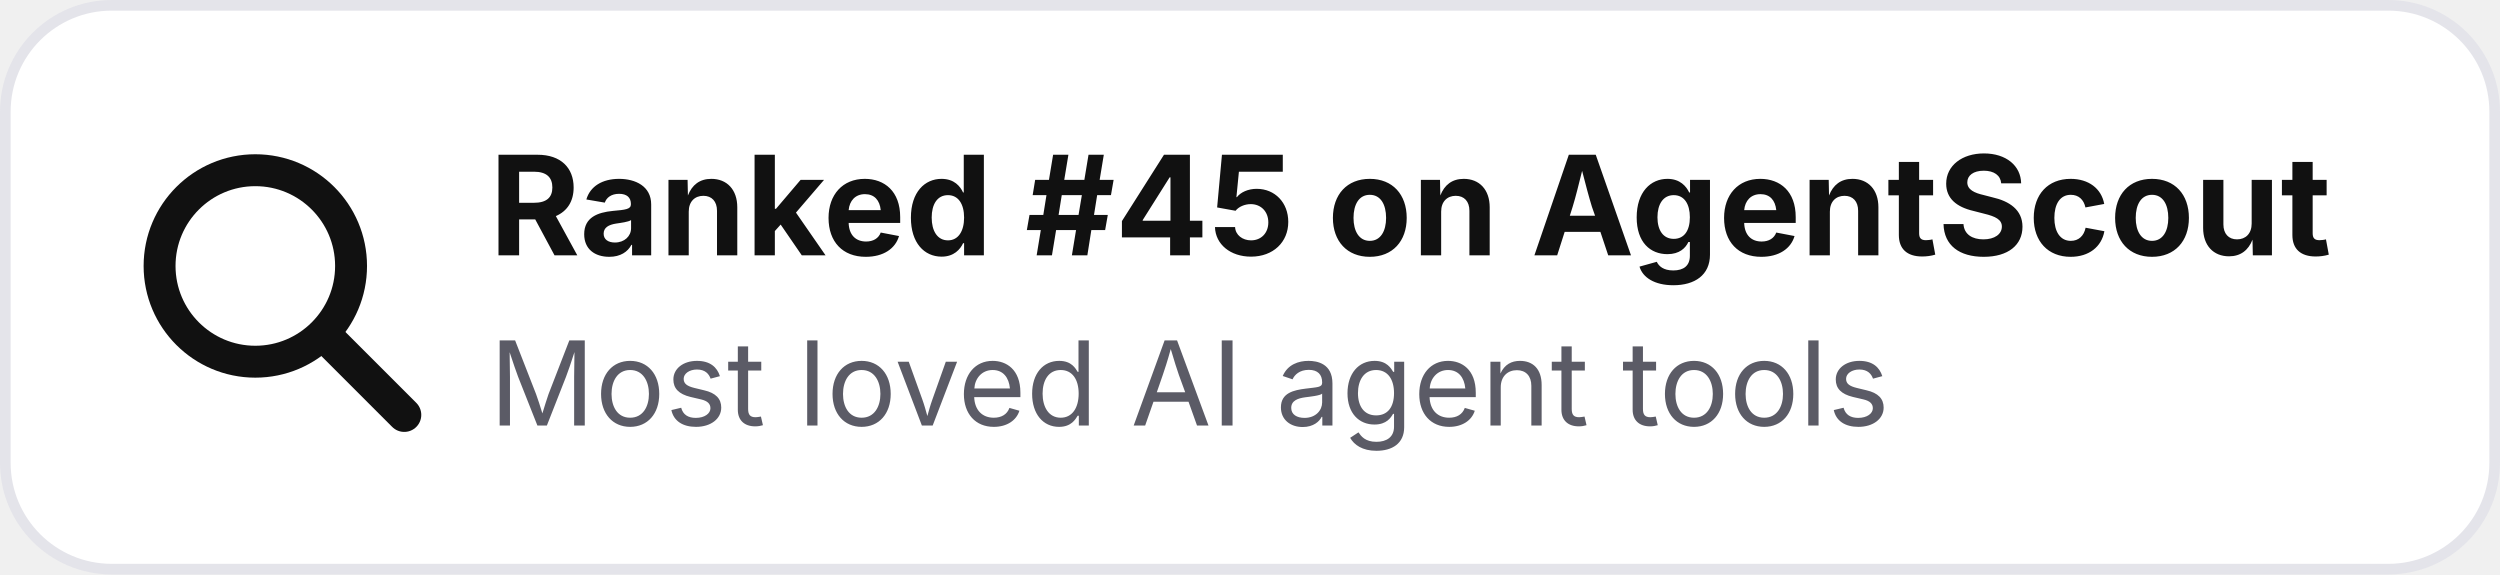
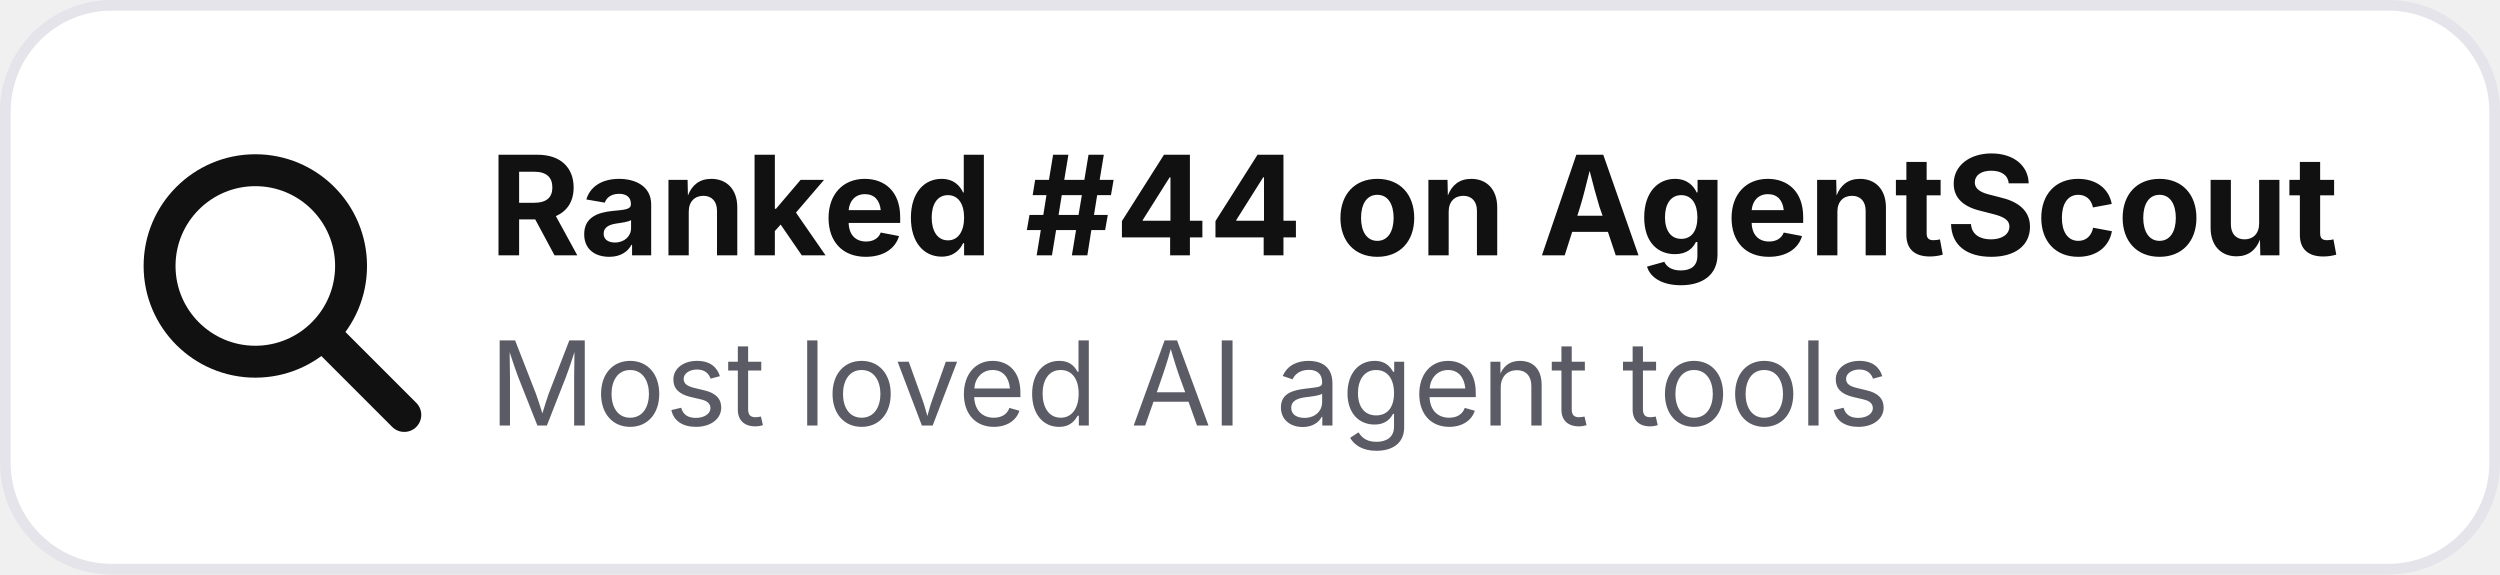
- <svg xmlns="http://www.w3.org/2000/svg" width="235" height="54" viewBox="0 0 235 54" role="img" aria-label="Ranked #45 on AgentScout">
+ <svg xmlns="http://www.w3.org/2000/svg" width="235" height="54" viewBox="0 0 235 54" role="img" aria-label="Ranked #44 on AgentScout">
  <rect x=".5" y=".5" width="234" height="53" rx="10" fill="#ffffff" stroke="#e4e4ea" />
  <circle cx="24" cy="25" r="9" fill="none" stroke="#111111" stroke-width="3" />
  <path d="M31 32l7 7" stroke="#111111" stroke-width="3.2" stroke-linecap="round" />
-   <text x="46" y="24" font-family="Inter,Segoe UI,Arial,sans-serif" font-size="13" font-weight="700" fill="#111111">Ranked #45 on AgentScout</text>
+   <text x="46" y="24" font-family="Inter,Segoe UI,Arial,sans-serif" font-size="13" font-weight="700" fill="#111111">Ranked #44 on AgentScout</text>
  <text x="46" y="40" font-family="Inter,Segoe UI,Arial,sans-serif" font-size="11" fill="#5b5b66">Most loved AI agent tools</text>
</svg>
